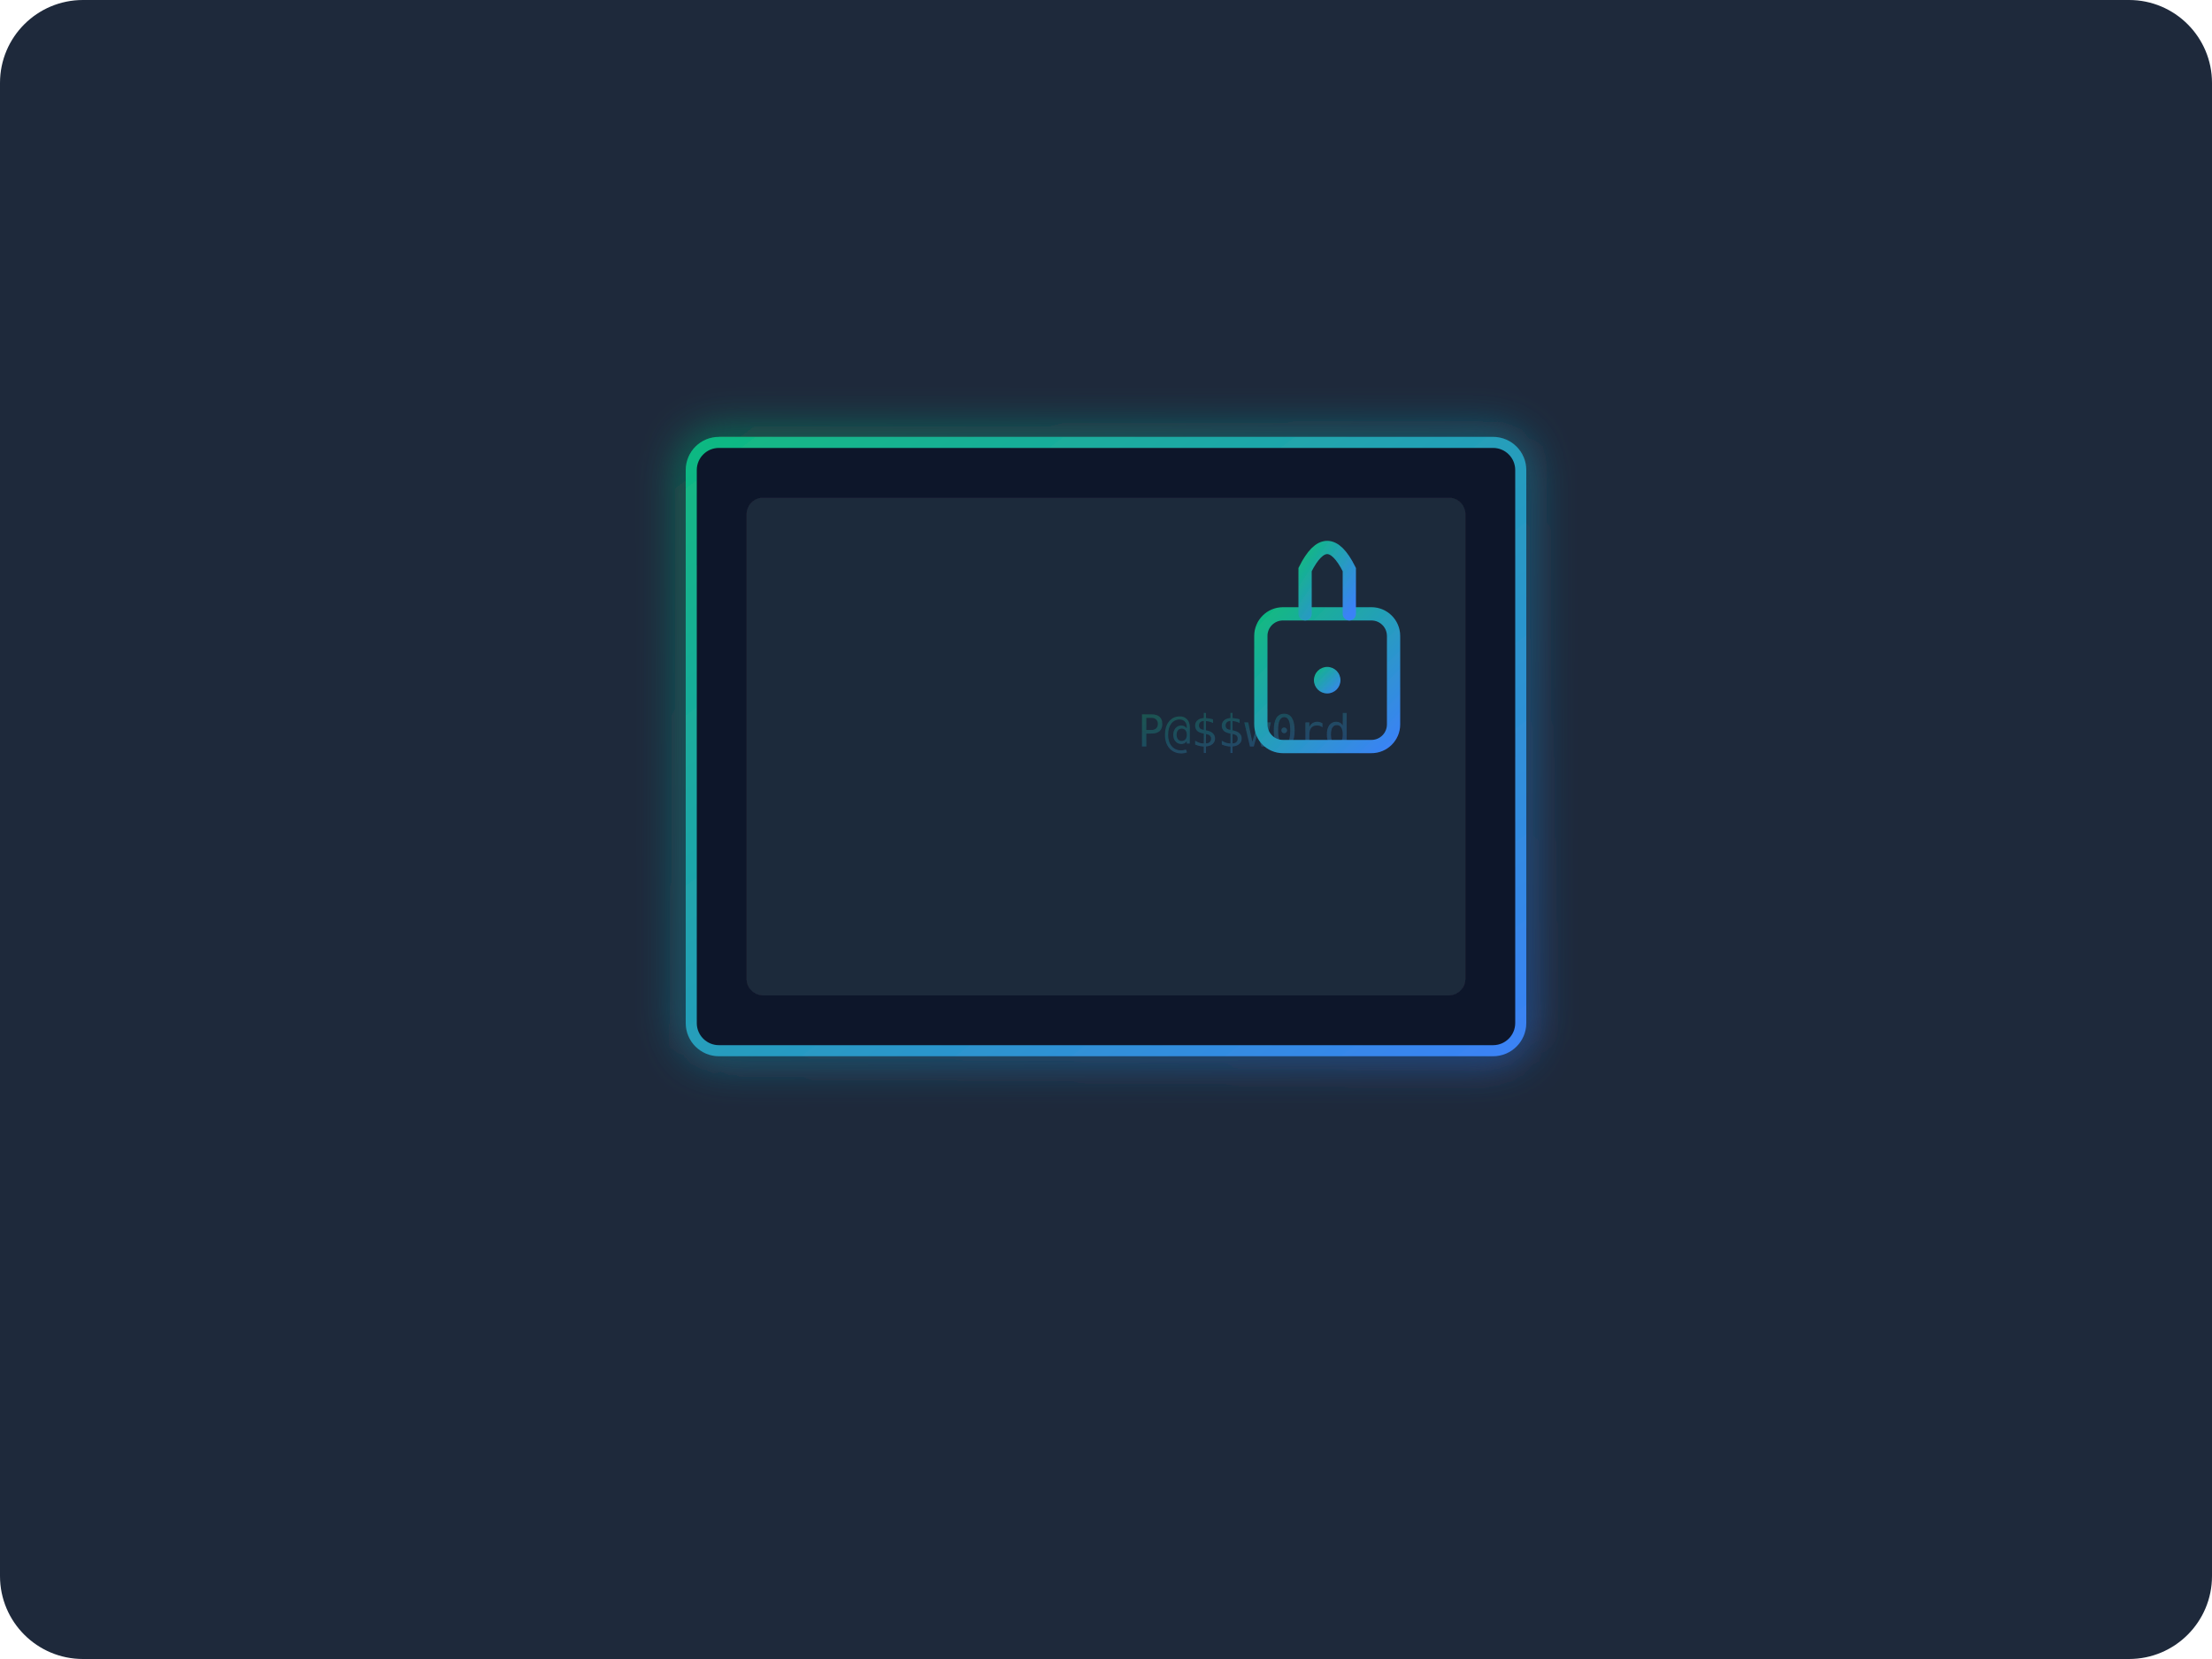
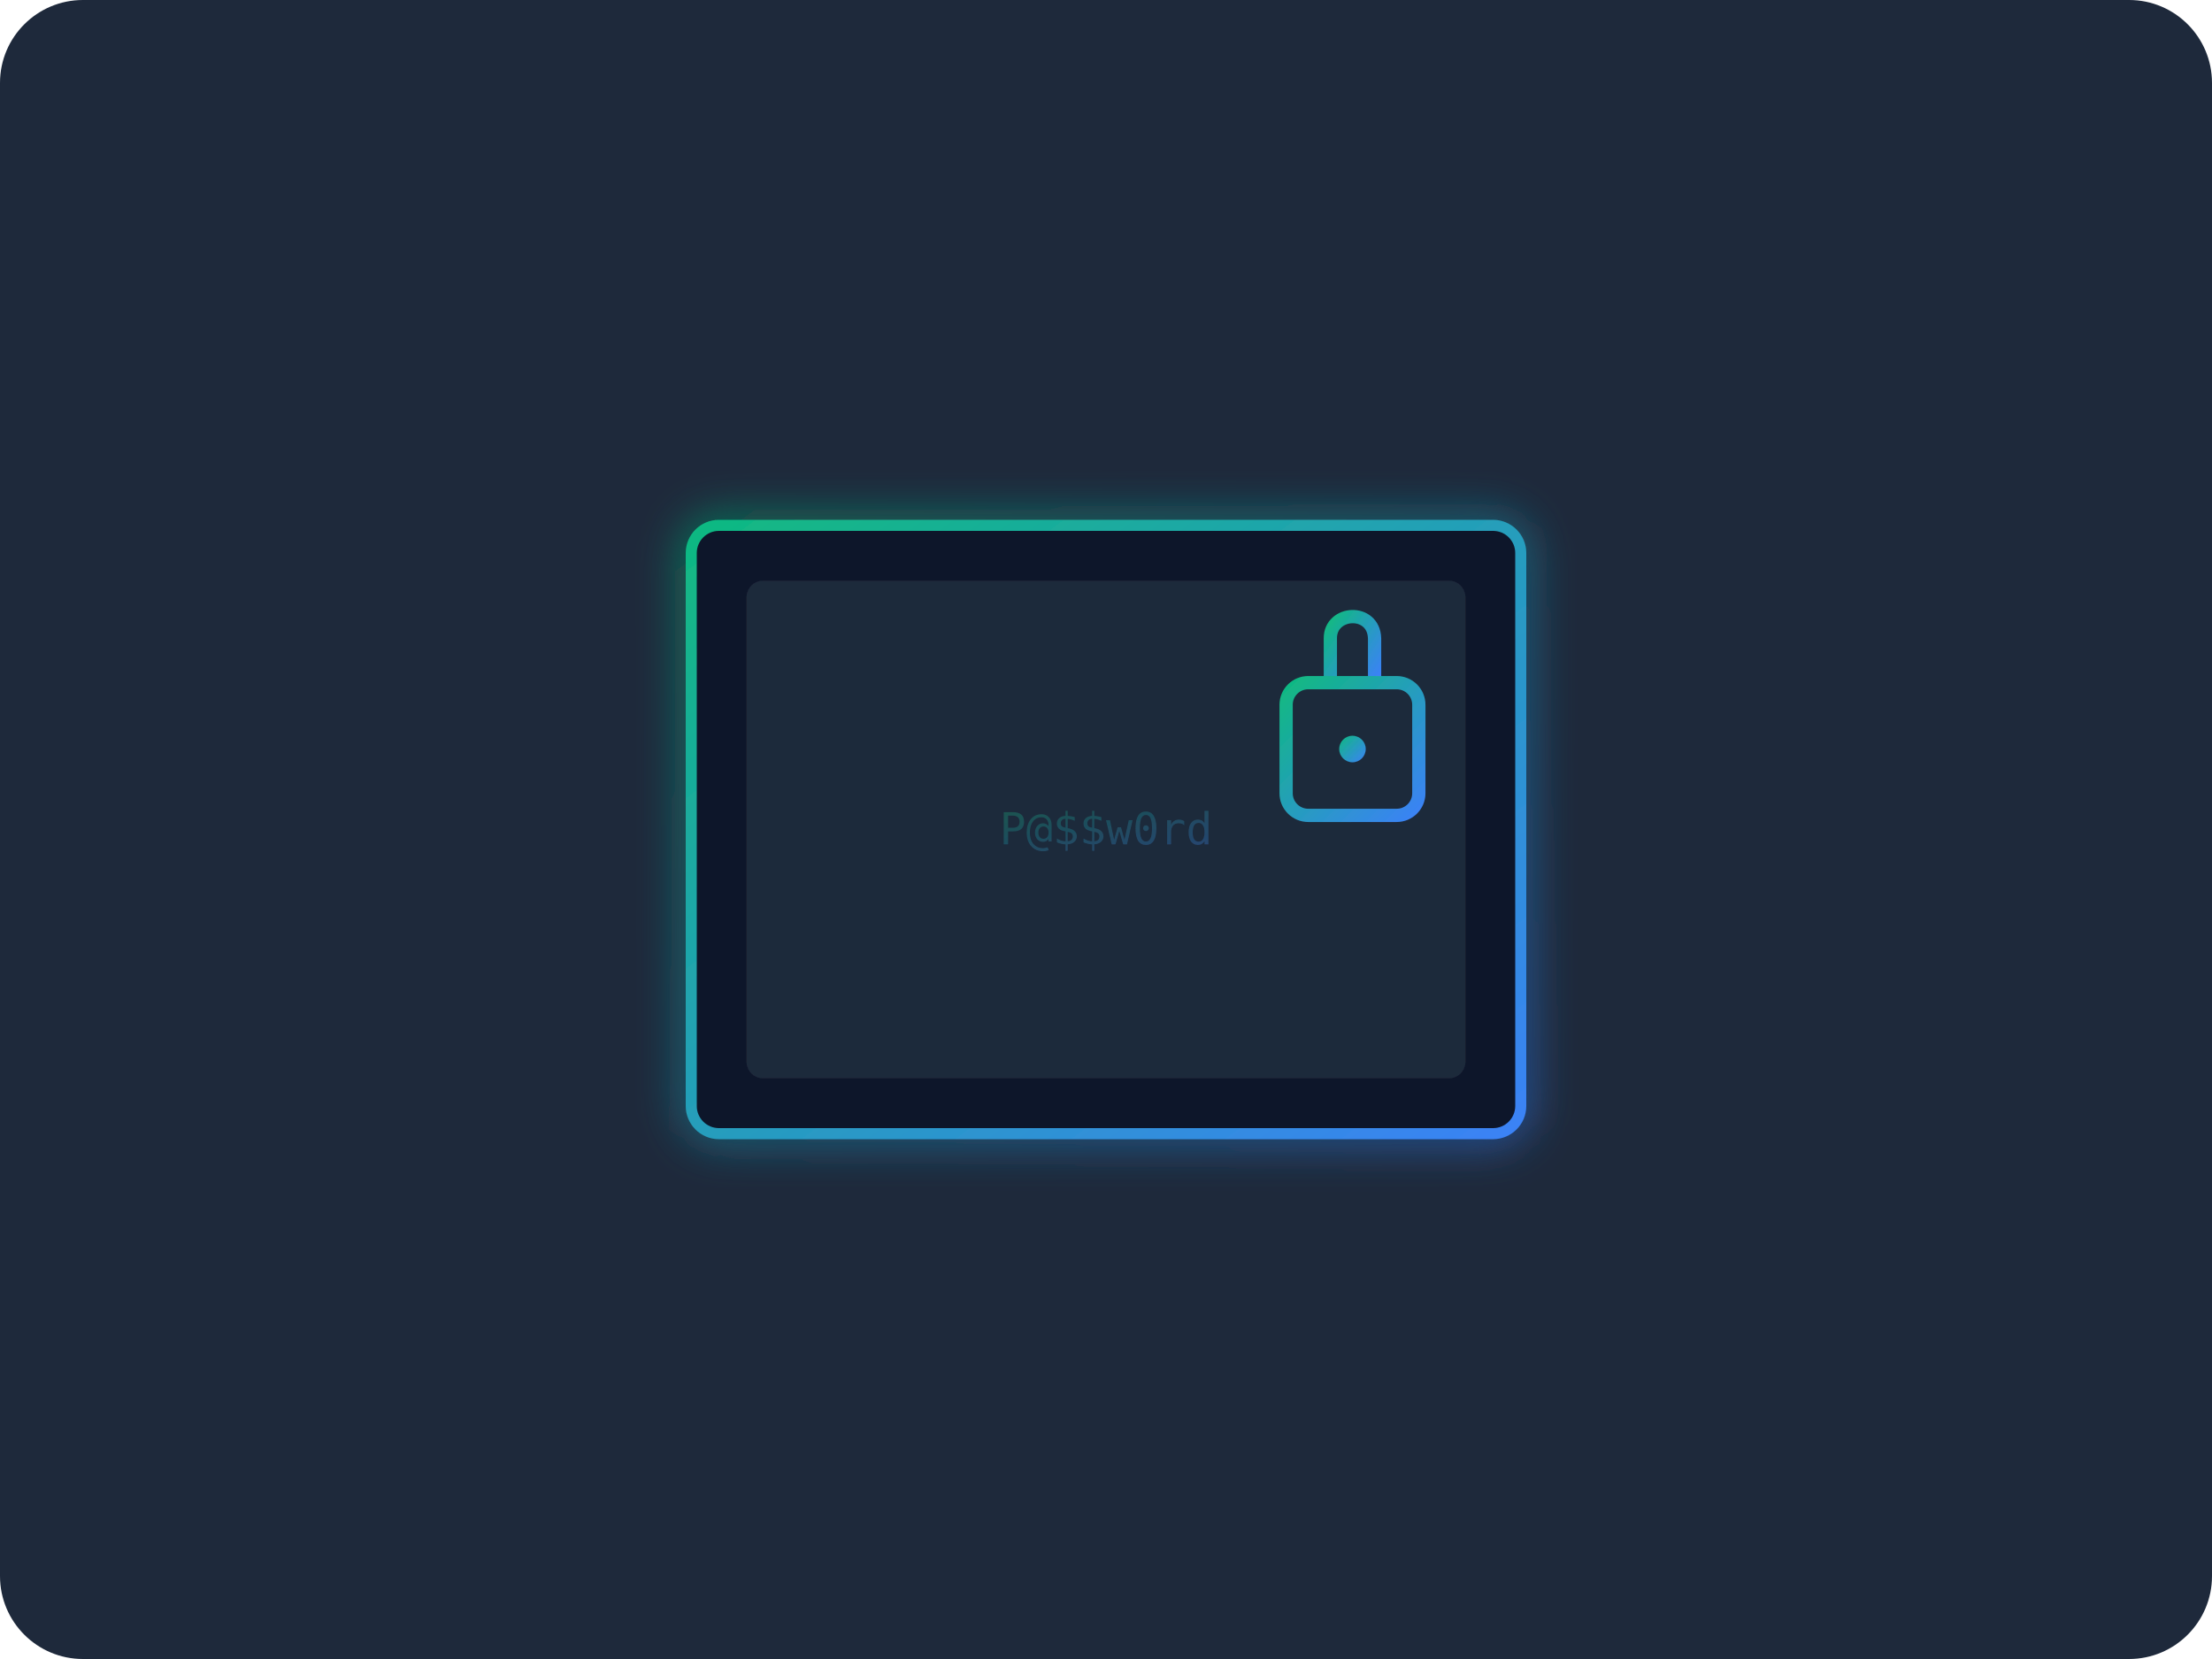
- <svg xmlns="http://www.w3.org/2000/svg" viewBox="0 0 400 300">
+ <svg xmlns="http://www.w3.org/2000/svg" viewBox="56.604 63.739 400 300" width="400px" height="300px">
  <defs>
-     <linearGradient id="cryptGradient" x1="0%" y1="0%" x2="100%" y2="100%">
-       <stop offset="0%" stop-color="#10B981" />
-       <stop offset="100%" stop-color="#3B82F6" />
-     </linearGradient>
    <filter id="glow" x="-20%" y="-20%" width="140%" height="140%">
      <feGaussianBlur stdDeviation="4" result="blur" />
      <feComposite in="SourceGraphic" in2="blur" operator="over" />
    </filter>
+     <linearGradient id="cryptGradient" x1="0%" y1="0%" x2="100%" y2="100%">
+       <stop offset="0" stop-color="#10B981" />
+       <stop offset="1" stop-color="#3B82F6" />
+     </linearGradient>
  </defs>
-   <rect width="400" height="300" rx="15" fill="#1E293B" />
-   <g transform="translate(200, 135)" filter="url(#glow)">
-     <rect x="-75" y="-55" width="150" height="110" rx="5" fill="#0F172A" stroke="url(#cryptGradient)" stroke-width="2" />
-     <rect x="-65" y="-45" width="130" height="90" rx="3" fill="#1E293B" />
-     <g stroke="url(#cryptGradient)" stroke-width="1" opacity="0.7">
-       <line x1="-60" y1="-40" x2="-20" y2="-40" />
-       <line x1="-50" y1="-30" x2="-10" y2="-30" />
-       <line x1="-65" y1="-20" x2="-25" y2="-20" />
-       <line x1="-55" y1="-10" x2="-15" y2="-10" />
-       <line x1="-40" y1="0" x2="0" y2="0" />
-       <line x1="-60" y1="10" x2="-20" y2="10" />
-       <line x1="-50" y1="20" x2="-10" y2="20" />
-       <line x1="-65" y1="30" x2="-25" y2="30" />
-     </g>
-     <text x="25" y="0" font-family="monospace" font-size="8" fill="url(#cryptGradient)" opacity="0.3" text-anchor="middle">P@$$w0rd</text>
-     <g transform="translate(40, -20) scale(0.8)">
-       <rect x="-15" y="-5" width="30" height="30" rx="5" fill="none" stroke="url(#cryptGradient)" stroke-width="3" />
-       <path d="M -5 -5 L -5 -15 Q 0 -25 5 -15 L 5 -5" fill="none" stroke="url(#cryptGradient)" stroke-width="3" stroke-linecap="round" />
-       <circle cx="0" cy="10" r="3" fill="url(#cryptGradient)" />
+   <g id="object-3">
+     <rect width="400" height="300" rx="15" fill="#1E293B" x="56.604" y="63.739" id="object-1" />
+     <g transform="matrix(1, 0, 0, 1, 256.604, 213.739)" filter="url(#glow)" id="object-2">
+       <rect x="-75" y="-55" width="150" height="110" rx="5" fill="#0F172A" stroke="url(#cryptGradient)" stroke-width="2" />
+       <rect x="-65" y="-45" width="130" height="90" rx="3" fill="#1E293B" />
+       <g stroke="url(#cryptGradient)" stroke-width="1" opacity="0.7">
+         <line x1="-60" y1="-40" x2="-20" y2="-40" />
+         <line x1="-50" y1="-30" x2="-10" y2="-30" />
+         <line x1="-65" y1="-20" x2="-25" y2="-20" />
+         <line x1="-55" y1="-10" x2="-15" y2="-10" />
+         <line x1="-40" y1="0" x2="0" y2="0" />
+         <line x1="-60" y1="10" x2="-20" y2="10" />
+         <line x1="-50" y1="20" x2="-10" y2="20" />
+         <line x1="-65" y1="30" x2="-25" y2="30" />
+       </g>
+       <text x="0" y="2.688" font-family="monospace" font-size="8" fill="url(#cryptGradient)" opacity="0.3" text-anchor="middle" style="white-space: pre;">P@$$w0rd</text>
+       <g transform="matrix(0.8, 0, 0, 0.8, 44.56933, -22.55345)">
+         <path d="M -5 -5 L -5 -11.25 L -5 -15 C -5.067 -21.287 4.81 -21.863 5 -15 L 5 -5" fill="none" stroke="url(#cryptGradient)" stroke-width="3" stroke-linecap="round" />
+         <rect x="-15" y="-5" width="30" height="30" rx="5" fill="none" stroke="url(#cryptGradient)" stroke-width="3" />
+         <circle cx="0" cy="10" r="3" fill="url(#cryptGradient)" />
+       </g>
    </g>
  </g>
</svg>
